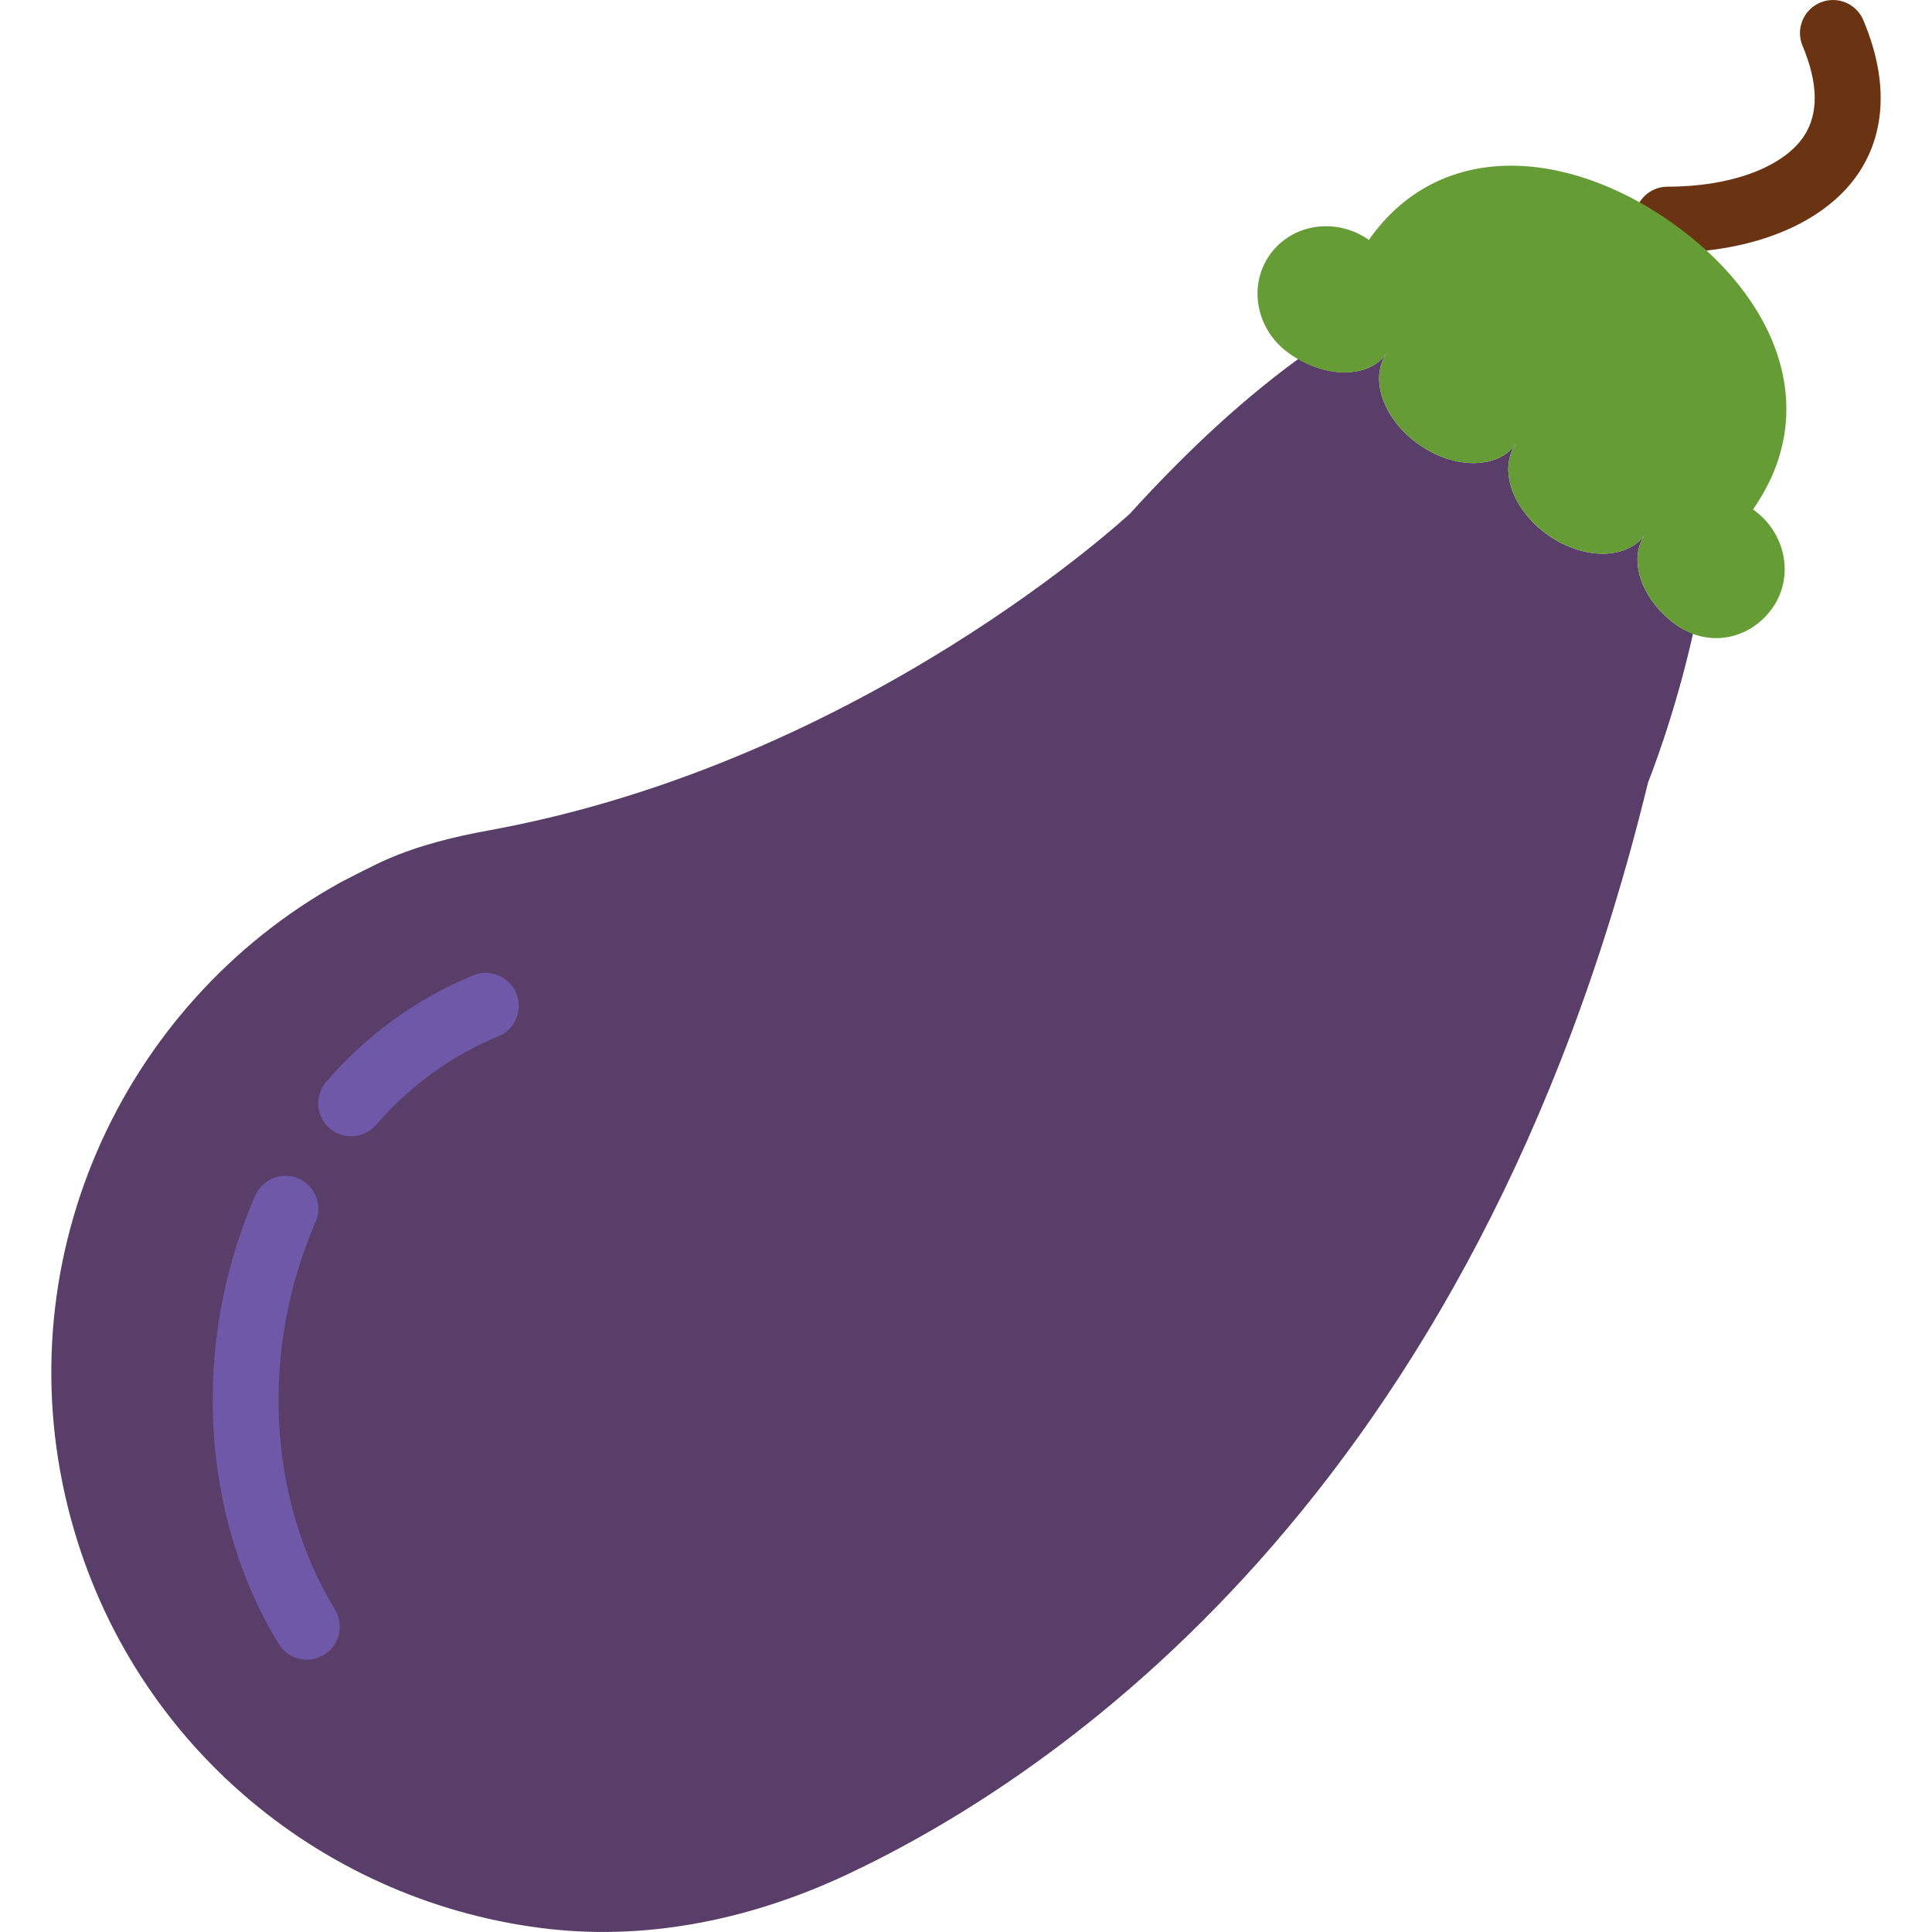
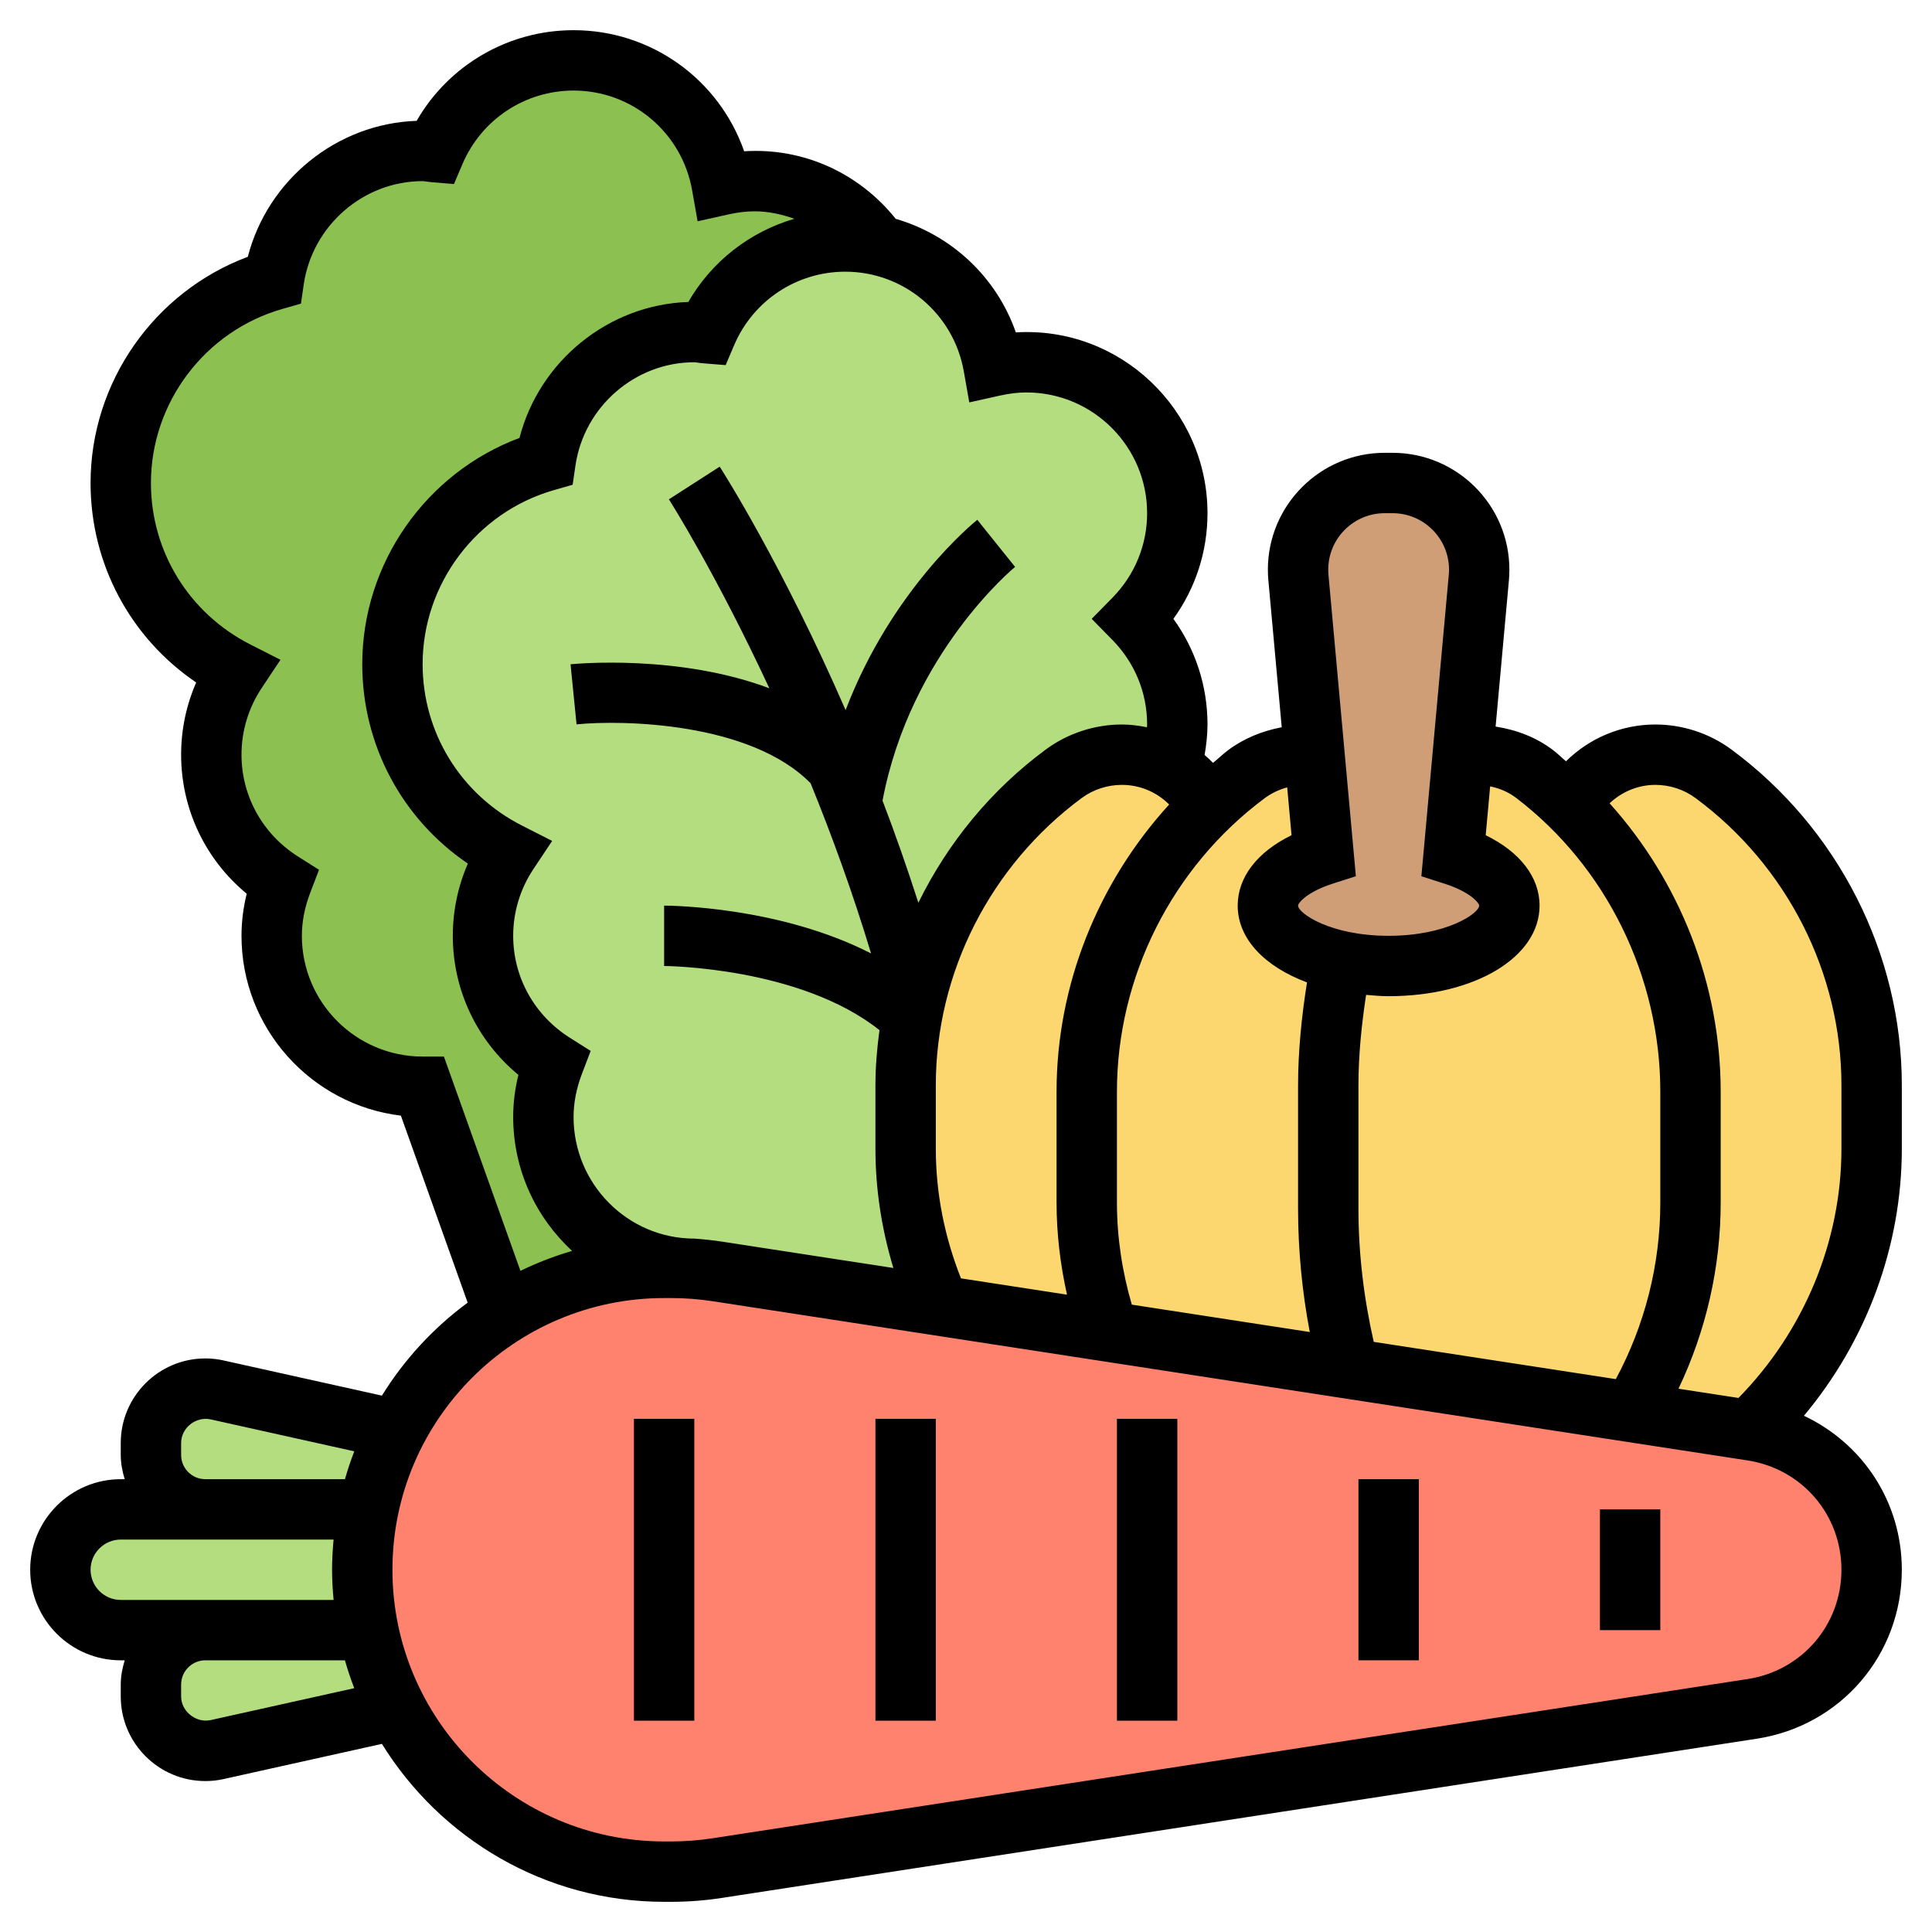
- <svg xmlns="http://www.w3.org/2000/svg" version="1.1" id="Capa_1" x="0px" y="0px" viewBox="0 0 58.573 58.573" style="enable-background:new 0 0 58.573 58.573;" xml:space="preserve">
+ <svg xmlns="http://www.w3.org/2000/svg" id="Layer_5" enable-background="new 0 0 64 64" height="512" viewBox="0 0 64 64" width="512">
  <g>
-     <path style="fill:#583E68;" d="M50.841,18.962c0.004,0.003,0.008,0.007,0.012,0.01l-0.022-0.015   C50.835,18.958,50.838,18.96,50.841,18.962c-1.072-0.759-1.505-1.993-0.965-2.762c-0.542,0.772-1.858,0.783-2.939,0.025   c-1.081-0.759-1.519-2-0.977-2.772c-0.542,0.772-1.858,0.783-2.939,0.025c-1.081-0.759-1.518-2-0.977-2.772   c-0.5,0.713-1.658,0.769-2.684,0.178c-1.531,1.114-3.23,2.625-5.094,4.679c0,0-8.066,7.537-19.445,9.612   c-1.052,0.192-2.096,0.447-3.077,0.873c-0.44,0.191-1.418,0.702-1.418,0.702C3.63,30.453,0.055,38.358,2.156,46.071   c1.886,6.926,7.792,11.667,14.517,12.413c3.086,0.342,6.191-0.331,9.001-1.651c6.256-2.938,19.014-11.419,24.29-33.11   c0,0,0.796-1.966,1.364-4.514C51.161,19.148,50.998,19.07,50.841,18.962z" />
-     <path style="fill:#6A3311;" d="M50.555,7.66c-0.552,0-1-0.447-1-1s0.448-1,1-1c1.922,0,3.506-0.587,4.134-1.531   c0.451-0.679,0.438-1.601-0.041-2.741c-0.213-0.509,0.026-1.095,0.536-1.309c0.511-0.216,1.095,0.026,1.309,0.535   c0.938,2.237,0.443,3.748-0.138,4.622C55.346,6.754,53.178,7.66,50.555,7.66z" />
-     <path style="fill:#659C35;" d="M39.085,10.715c-0.994-0.698-1.26-2.034-0.593-2.984c0.667-0.951,2.014-1.156,3.008-0.458   c2.134-3.042,5.978-2.773,9.16-0.54c3.182,2.233,4.62,5.669,2.486,8.711c0.994,0.698,1.26,2.034,0.593,2.984   s-1.913,1.226-2.907,0.529l0.022,0.015c-1.081-0.759-1.519-2-0.977-2.772c-0.542,0.772-1.858,0.783-2.939,0.025   c-1.081-0.759-1.519-2-0.977-2.772c-0.542,0.772-1.858,0.783-2.939,0.025c-1.081-0.759-1.519-2-0.977-2.772   c-0.542,0.772-1.858,0.783-2.939,0.025" />
-     <path style="fill:#6F58A8;" d="M9.302,50.316c-0.337,0-0.667-0.171-0.855-0.479c-2.383-3.912-2.656-9.118-0.711-13.588   c0.22-0.507,0.81-0.74,1.316-0.519c0.506,0.221,0.738,0.81,0.518,1.315c-1.689,3.883-1.464,8.386,0.585,11.75   c0.287,0.472,0.138,1.087-0.333,1.374C9.659,50.269,9.479,50.316,9.302,50.316z" />
-     <path style="fill:#6F58A8;" d="M10.646,34.449c-0.231,0-0.463-0.08-0.652-0.242c-0.418-0.361-0.465-0.992-0.104-1.41   c1.227-1.424,2.77-2.539,4.462-3.228c0.511-0.207,1.095,0.039,1.303,0.551c0.208,0.511-0.038,1.095-0.55,1.303   c-1.4,0.568-2.68,1.495-3.7,2.679C11.206,34.331,10.926,34.449,10.646,34.449z" />
+     <g>
+       <g fill="#fcd770">
+         <path d="m62 35.95v2.1c0 3.54-1.48 6.9-4.05 9.32l-3.89-.59c1.25-2.06 1.94-4.46 1.94-6.94v-3.68c0-2.07-.48-4.08-1.36-5.88-.65-1.34-1.54-2.56-2.63-3.61l.01-.01c.56-1.02 1.63-1.66 2.82-1.66.69 0 1.36.22 1.92.63 3.3 2.44 5.24 6.26 5.24 10.32z" />
+         <path d="m50.84 25.64c.42.32.82.66 1.17 1.03 1.09 1.05 1.98 2.27 2.63 3.61.88 1.8 1.36 3.81 1.36 5.88v3.68c0 2.48-.69 4.88-1.94 6.94l-9.38-1.44v-.01c-.45-1.73-.68-3.5-.68-5.3v-4.06c0-1.39.14-2.78.41-4.14.49.11 1.02.17 1.59.17 2.21 0 4-.9 4-2 0-.71-.74-1.33-1.85-1.68l.3-3.28c.16-.03.33-.04.5-.04.68 0 1.35.23 1.89.64z" />
+         <path d="m38.77 25.43c.53.3.96.74 1.25 1.29v.01c-2.55 2.45-4.02 5.85-4.02 9.43v3.68c0 1.47.25 2.91.72 4.27l-5.61-.86c-.72-1.62-1.11-3.38-1.11-5.2v-2.1c0-.75.07-1.5.2-2.23.04-.21.08-.42.13-.63.68-2.95 2.4-5.6 4.91-7.46.56-.41 1.23-.63 1.92-.63.58 0 1.13.15 1.61.43z" />
+         <path d="m43.55 25.02.3 3.3c-1.11.35-1.85.97-1.85 1.68 0 .82.99 1.52 2.41 1.83-.27 1.36-.41 2.75-.41 4.14v4.06c0 1.8.23 3.57.68 5.3l-6.28-.96-1.68-.26c-.47-1.36-.72-2.8-.72-4.27v-3.68c0-3.58 1.47-6.98 4.02-9.43v-.01c.4-.39.82-.75 1.27-1.08.56-.41 1.24-.64 1.94-.64.11 0 .21.01.31.02z" />
+       </g>
+       <path d="m50 30c0 1.1-1.79 2-4 2-.57 0-1.1-.06-1.59-.17-1.42-.31-2.41-1.01-2.41-1.83 0-.71.74-1.33 1.85-1.68l-.3-3.3-.54-5.89c-.01-.09-.01-.17-.01-.26 0-1.59 1.28-2.87 2.87-2.87h.26c.79 0 1.51.32 2.03.84s.84 1.24.84 2.03c0 .09 0 .17-.01.26l-.54 5.91-.3 3.28c1.11.35 1.85.97 1.85 1.68z" fill="#cf9e76" />
+       <path d="m23.91 6.13c.35-.08.72-.13 1.09-.13 1.63 0 3.09.78 4 2l-.02.1c-.32-.07-.64-.1-.98-.1-2.07 0-3.84 1.25-4.6 3.04-.13-.01-.26-.04-.4-.04-2.51 0-4.57 1.86-4.93 4.27-2.92.84-5.07 3.53-5.07 6.73 0 2.73 1.56 5.08 3.84 6.24-.53.79-.84 1.74-.84 2.76 0 1.78.94 3.33 2.34 4.22-.21.55-.34 1.15-.34 1.78 0 2.76 2.24 5.03 5 5.03-.26-.02-.51-.03-.76-.03h-.24c-1.95 0-3.77.56-5.31 1.53l-2.69-7.53c-2.76 0-5-2.24-5-5 0-.63.13-1.23.34-1.78-1.4-.89-2.34-2.44-2.34-4.22 0-1.02.31-1.97.84-2.76-2.28-1.16-3.84-3.51-3.84-6.24 0-3.2 2.15-5.89 5.07-6.73.36-2.41 2.42-4.27 4.93-4.27.14 0 .27.03.4.04.76-1.79 2.53-3.04 4.6-3.04 2.46 0 4.5 1.78 4.91 4.13z" fill="#8cc152" />
+       <path d="m37.56 20.5c.89.9 1.44 2.14 1.44 3.5 0 .47-.07.93-.19 1.36l-.04.07c-.48-.28-1.03-.43-1.61-.43-.69 0-1.36.22-1.92.63-2.51 1.86-4.23 4.51-4.91 7.46-.05.21-.09.42-.13.63-.13.73-.2 1.48-.2 2.23v2.1c0 1.82.39 3.58 1.11 5.2l-7.35-1.13c-.26-.04-.51-.07-.76-.09-2.76 0-5-2.27-5-5.03 0-.63.13-1.23.34-1.78-1.4-.89-2.34-2.44-2.34-4.22 0-1.02.31-1.97.84-2.76-2.28-1.16-3.84-3.51-3.84-6.24 0-3.2 2.15-5.89 5.07-6.73.36-2.41 2.42-4.27 4.93-4.27.14 0 .27.03.4.04.76-1.79 2.53-3.04 4.6-3.04.34 0 .66.03.98.1 2.01.4 3.58 2 3.93 4.03.35-.08.72-.13 1.09-.13 2.76 0 5 2.24 5 5 0 1.36-.55 2.6-1.44 3.5z" fill="#b4dd7f" />
+       <path d="m6.8 50h5.4c-.13.64-.2 1.31-.2 2s.07 1.36.2 2h-5.4-2.8c-.55 0-1.05-.22-1.41-.59-.37-.36-.59-.86-.59-1.41 0-1.1.9-2 2-2z" fill="#b4dd7f" />
+       <path d="m7.19 46.04 5.95 1.33c-.43.82-.75 1.7-.94 2.63h-5.4c-.99 0-1.8-.81-1.8-1.8v-.4c0-.99.81-1.8 1.8-1.8.13 0 .26.01.39.04z" fill="#b4dd7f" />
+       <path d="m13.14 56.63-5.95 1.33c-.13.03-.26.04-.39.04-.99 0-1.8-.81-1.8-1.8v-.4c0-.99.81-1.8 1.8-1.8h5.4c.19.93.51 1.81.94 2.63z" fill="#b4dd7f" />
+       <path d="m60.88 48.96c-.71-.82-1.7-1.4-2.83-1.57l-.1-.02-3.89-.59-9.38-1.44v-.01l-6.28-.96-1.68-.26-5.61-.86-7.35-1.13c-.26-.04-.51-.07-.76-.09-.26-.02-.51-.03-.76-.03h-.24c-1.95 0-3.77.56-5.31 1.53-1.5.94-2.73 2.27-3.55 3.84-.43.82-.75 1.7-.94 2.63-.13.64-.2 1.31-.2 2s.07 1.36.2 2c.19.93.51 1.81.94 2.63.47.9 1.08 1.73 1.79 2.44 1.81 1.81 4.31 2.93 7.07 2.93h.24c.5 0 1.01-.04 1.52-.12l14.64-2.25 19.65-3.02c2.27-.35 3.95-2.31 3.95-4.61 0-1.15-.42-2.22-1.12-3.04z" fill="#ff826e" />
+     </g>
+     <g>
+       <path d="m63 35.949c0-4.354-2.111-8.512-5.647-11.122-.721-.534-1.615-.827-2.516-.827-1.128 0-2.185.451-2.961 1.218-.145-.121-.277-.254-.427-.369-.555-.424-1.221-.676-1.905-.78l.441-4.849c.01-.116.015-.233.015-.35 0-2.134-1.736-3.87-3.87-3.87h-.26c-2.134 0-3.87 1.736-3.87 3.87 0 .117.005.234.016.351l.443 4.87c-.634.12-1.247.365-1.765.751-.179.134-.338.288-.51.429-.089-.092-.183-.178-.28-.261.057-.333.096-.67.096-1.01 0-1.27-.396-2.485-1.13-3.5.734-1.015 1.13-2.229 1.13-3.5 0-3.424-2.897-6.199-6.349-5.989-.642-1.84-2.139-3.227-3.979-3.762-1.218-1.519-3.054-2.362-5.021-2.238-.828-2.373-3.07-4.011-5.651-4.011-2.165 0-4.136 1.158-5.198 3.003-2.648.089-4.937 1.958-5.593 4.504-3.096 1.155-5.209 4.152-5.209 7.493 0 2.679 1.318 5.128 3.499 6.608-.329.751-.499 1.563-.499 2.392 0 1.8.8 3.473 2.173 4.606-.115.464-.173.931-.173 1.394 0 3.064 2.31 5.6 5.28 5.957l2.212 6.195c-1.133.835-2.098 1.88-2.841 3.08l-5.239-1.164c-.199-.046-.404-.068-.61-.068-1.545 0-2.802 1.257-2.802 2.802v.396c0 .28.054.546.131.802h-.131c-1.654 0-3 1.346-3 3s1.346 3 3 3h.131c-.077.256-.131.522-.131.802v.396c0 1.545 1.257 2.802 2.802 2.802.206 0 .411-.022.608-.067l5.241-1.165c1.941 3.134 5.4 5.232 9.349 5.232h.235c.556 0 1.119-.043 1.672-.128l34.291-5.275c2.782-.429 4.802-2.782 4.802-5.597 0-2.251-1.303-4.188-3.243-5.101 2.072-2.475 3.243-5.615 3.243-8.848zm-12.767-9.511c2.985 2.282 4.767 5.917 4.767 9.726v3.673c0 2.05-.511 4.057-1.474 5.848l-8.019-1.234c-.33-1.451-.507-2.933-.507-4.421v-4.06c0-1.008.101-2.015.254-3.013.245.021.489.043.746.043 2.851 0 5-1.29 5-3 0-.944-.653-1.782-1.784-2.332l.147-1.618c.312.063.612.189.87.388zm-4.363-9.438h.261c1.031 0 1.87.839 1.87 1.87 0 .057-.002.114-.008.17l-.908 9.987.763.245c.876.28 1.152.649 1.152.728 0 .249-1.064 1-3 1s-3-.751-3-1c0-.079.276-.448 1.152-.729l.763-.245-.908-9.986c-.005-.057-.007-.114-.007-.17 0-1.031.839-1.87 1.87-1.87zm-3.23 9.083.144 1.585c-1.131.55-1.784 1.388-1.784 2.332 0 1.102.899 2.023 2.296 2.543-.179 1.135-.296 2.281-.296 3.427v4.06c0 1.374.132 2.746.388 4.095l-5.895-.907c-.321-1.099-.493-2.232-.493-3.382v-3.673c0-3.803 1.828-7.437 4.89-9.719.223-.166.48-.288.75-.361zm-10.807 16.264c-.543-1.374-.833-2.813-.833-4.296v-2.103c0-3.722 1.808-7.278 4.835-9.514.38-.28.852-.434 1.328-.434.604 0 1.16.243 1.567.65-2.358 2.584-3.73 5.978-3.73 9.514v3.673c0 1.031.123 2.051.346 3.051zm.094-30.046.182 1.029 1.02-.227c.31-.069.595-.103.871-.103 2.206 0 4 1.794 4 4 0 1.051-.408 2.045-1.148 2.799l-.688.701.688.701c.74.754 1.148 1.748 1.148 2.799 0 .03-.006.06-.006.091-.271-.054-.547-.091-.831-.091-.901 0-1.795.293-2.516.826-1.82 1.343-3.253 3.1-4.225 5.079-.379-1.18-.777-2.31-1.187-3.383.925-4.886 4.356-7.714 4.391-7.743l-.626-.779-.625-.781c-.139.111-2.844 2.32-4.363 6.305-2.081-4.778-4.045-7.869-4.171-8.065l-1.683 1.082c.027.041 1.552 2.44 3.327 6.259-2.991-1.126-6.39-.815-6.585-.795l.199 1.99c1.504-.151 5.764-.078 7.754 1.953.701 1.723 1.392 3.612 2.002 5.636-3.04-1.559-6.667-1.584-6.855-1.584v2c.047 0 4.499.03 7.134 2.125-.082.602-.134 1.21-.134 1.824v2.103c0 1.351.208 2.672.594 3.952l-5.687-.875c-.3-.046-.603-.077-.907-.099-2.206 0-4-1.808-4-4.029 0-.466.093-.944.275-1.423l.292-.765-.693-.438c-1.173-.742-1.874-2.003-1.874-3.375 0-.787.231-1.55.668-2.208l.623-.936-1.002-.509c-2.029-1.032-3.289-3.08-3.289-5.347 0-2.661 1.788-5.031 4.349-5.764l.621-.178.093-.639c.285-1.949 1.978-3.419 3.937-3.419.037 0 .073.008.109.013.07.01.141.019.212.024l.717.058.282-.662c.631-1.478 2.075-2.433 3.68-2.433 1.938 0 3.589 1.388 3.927 3.301zm-17.222 22.699h-.705c-2.206 0-4-1.794-4-4 0-.467.093-.945.275-1.422l.293-.765-.693-.438c-1.174-.742-1.875-2.003-1.875-3.375 0-.787.231-1.55.668-2.208l.623-.936-1.002-.509c-2.029-1.032-3.289-3.08-3.289-5.347 0-2.661 1.788-5.031 4.348-5.764l.621-.178.093-.639c.286-1.949 1.979-3.419 3.938-3.419.038 0 .075.008.112.013.068.009.136.018.206.024l.72.06.283-.665c.63-1.477 2.074-2.432 3.679-2.432 1.938 0 3.589 1.388 3.927 3.301l.182 1.029 1.02-.227c.31-.069.595-.103.871-.103.46 0 .897.101 1.315.247-1.47.43-2.736 1.406-3.513 2.756-2.648.089-4.937 1.958-5.593 4.504-3.096 1.155-5.209 4.152-5.209 7.493 0 2.679 1.318 5.128 3.499 6.608-.329.751-.499 1.563-.499 2.392 0 1.8.8 3.473 2.173 4.607-.115.464-.173.93-.173 1.393 0 1.757.756 3.336 1.953 4.438-.594.172-1.165.395-1.713.66zm-8.705 13.198v-.396c0-.502.486-.889.977-.783l4.759 1.058c-.116.302-.22.609-.309.923h-4.625c-.442 0-.802-.36-.802-.802zm-3 3.802c0-.551.449-1 1-1h2.802 4.248c-.029.33-.05.662-.05 1s.021.67.051 1h-4.249-2.802c-.551 0-1-.449-1-1zm3.975 4.981c-.474.102-.975-.282-.975-.783v-.396c0-.442.36-.802.802-.802h4.624c.089.314.194.621.309.923zm54.025-4.981c0 1.821-1.306 3.343-3.105 3.62l-34.29 5.275c-.454.07-.915.105-1.37.105h-.235c-4.962 0-9-4.038-9-9s4.038-9 9-9h.235c.455 0 .916.035 1.369.104l34.29 5.275c1.8.278 3.106 1.8 3.106 3.621zm0-13.949c0 3.076-1.245 6.052-3.411 8.258l-1.987-.306c.913-1.918 1.398-4.021 1.398-6.167v-3.673c0-3.554-1.354-6.965-3.68-9.553.404-.381.94-.61 1.517-.61.477 0 .948.154 1.328.436 3.027 2.234 4.835 5.791 4.835 9.513z" />
+       <path d="m21 47h2v10h-2z" />
+       <path d="m29 47h2v10h-2z" />
+       <path d="m37 47h2v10h-2z" />
+       <path d="m45 49h2v6h-2z" />
+       <path d="m53 50h2v4h-2z" />
+     </g>
  </g>
-   <g>
- </g>
-   <g>
- </g>
-   <g>
- </g>
-   <g>
- </g>
-   <g>
- </g>
-   <g>
- </g>
-   <g>
- </g>
-   <g>
- </g>
-   <g>
- </g>
-   <g>
- </g>
-   <g>
- </g>
-   <g>
- </g>
-   <g>
- </g>
-   <g>
- </g>
-   <g>
- </g>
</svg>
